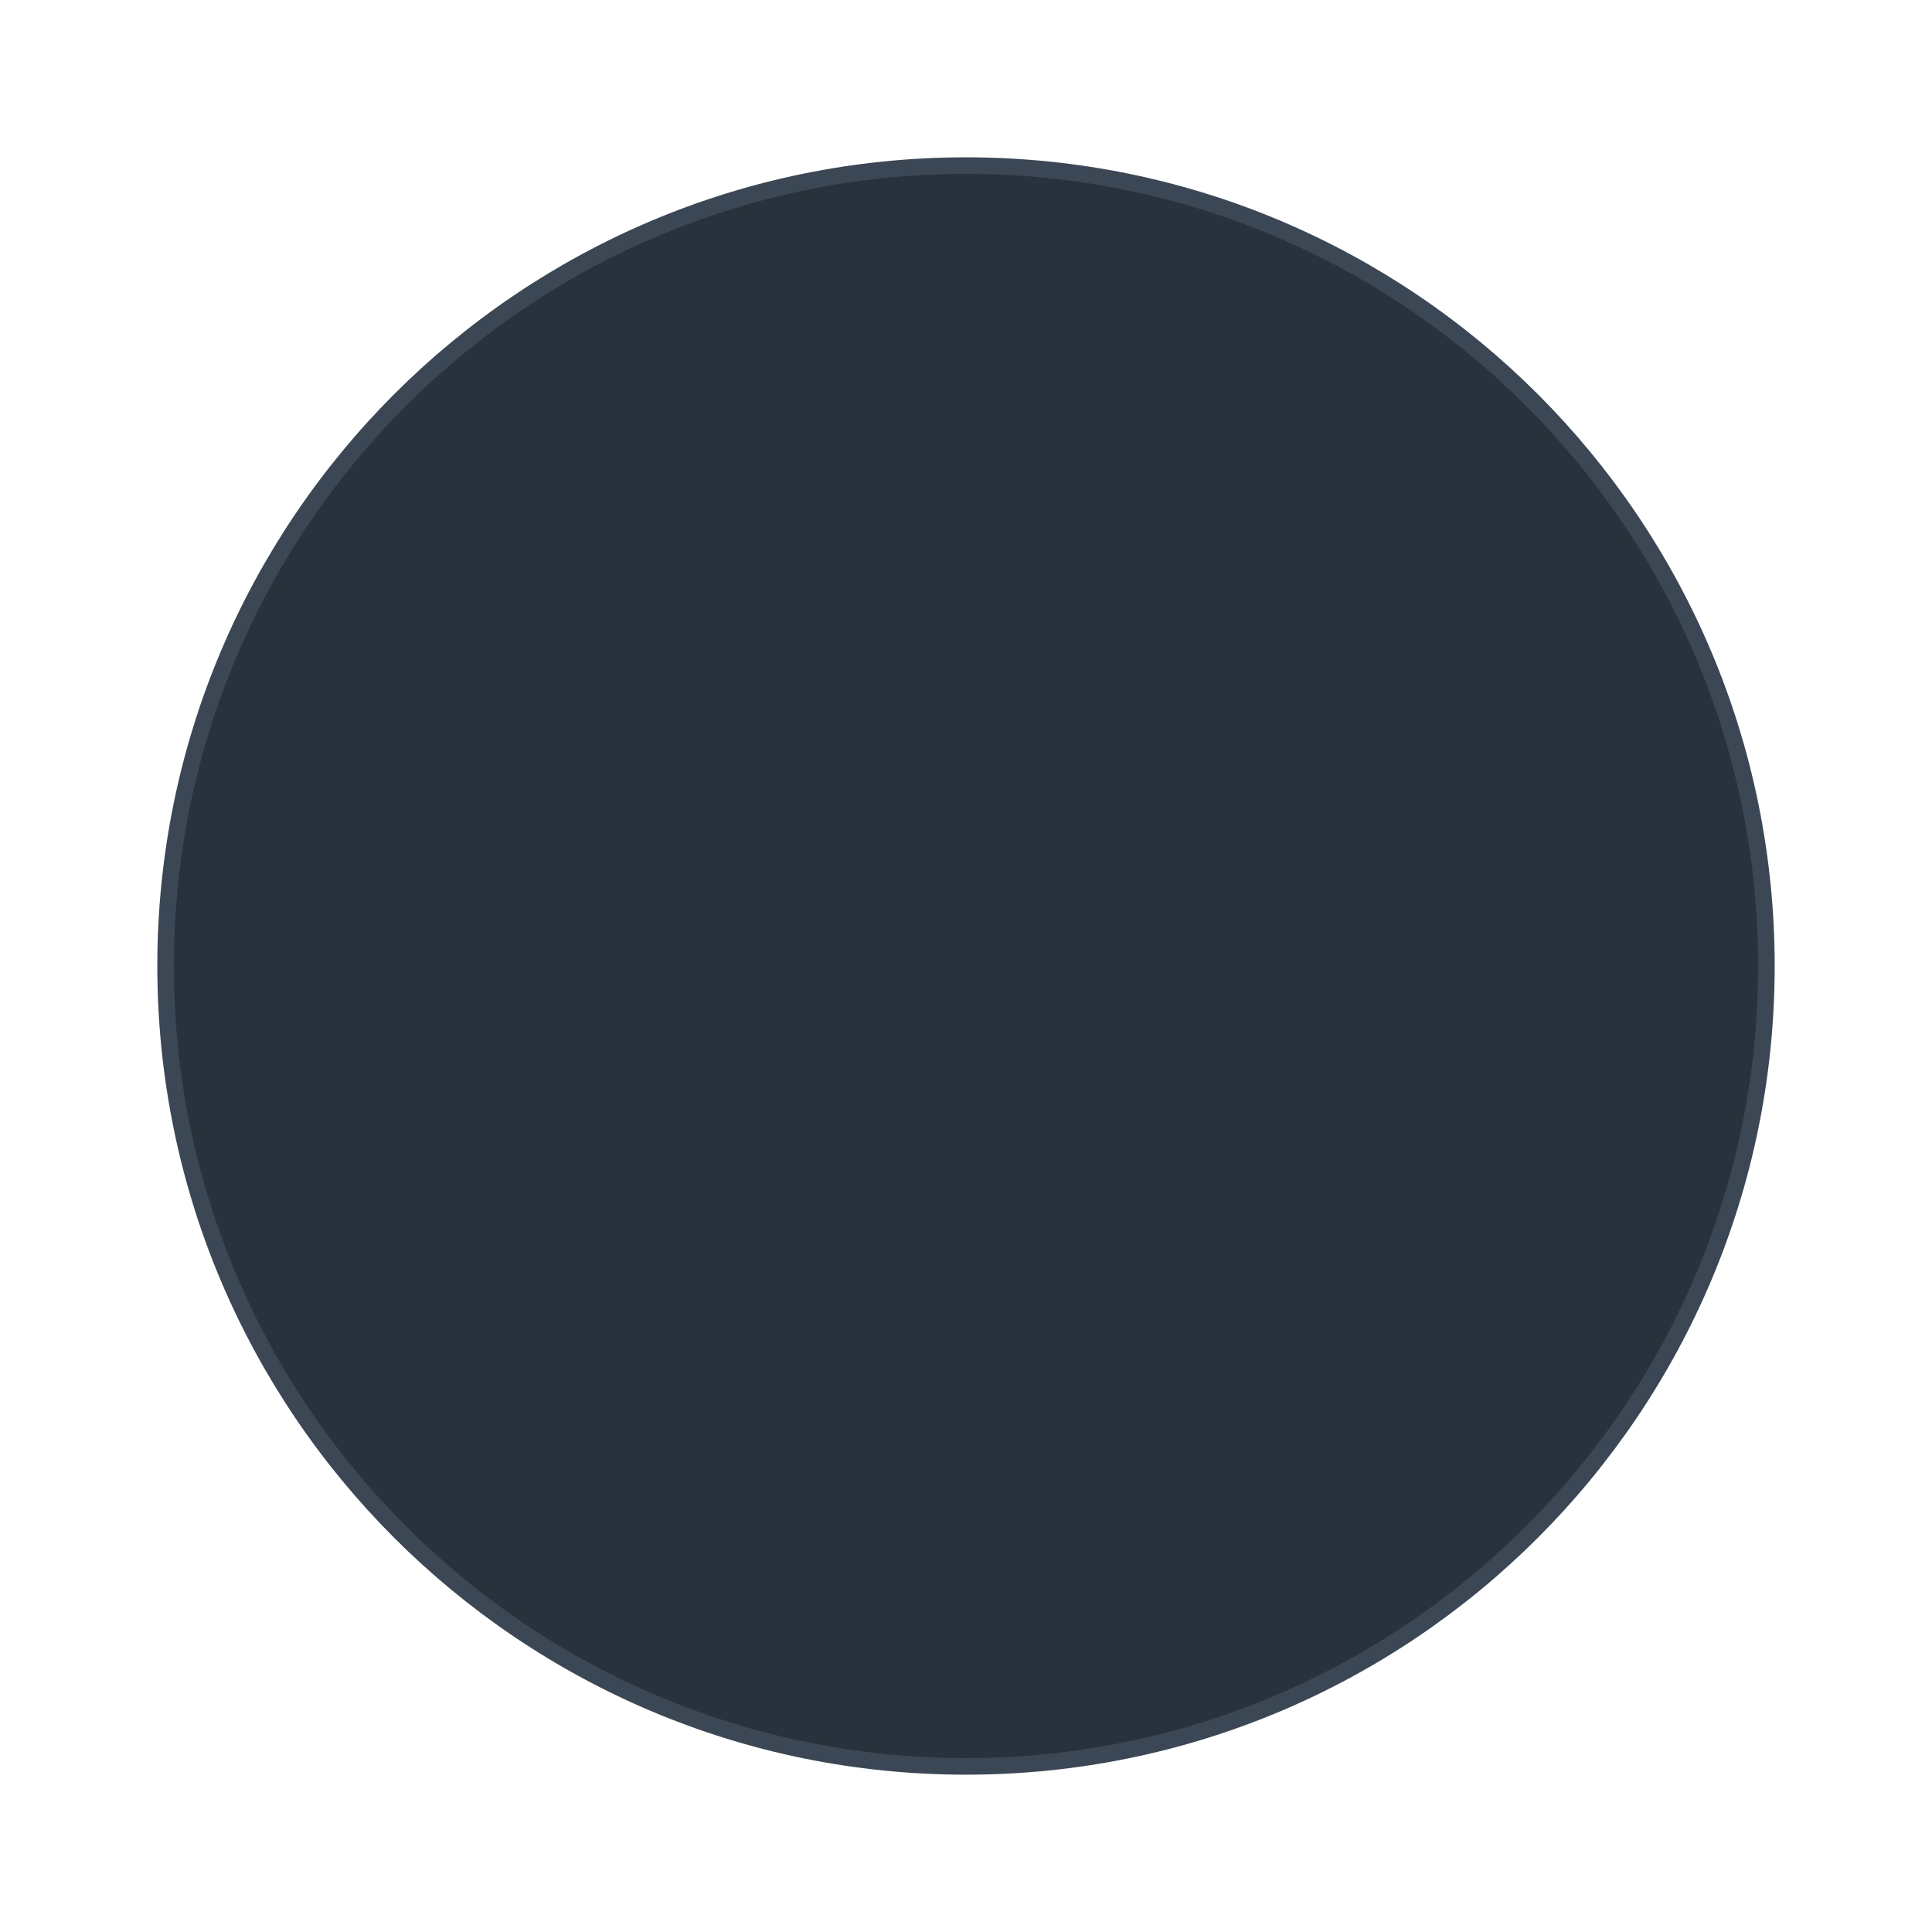
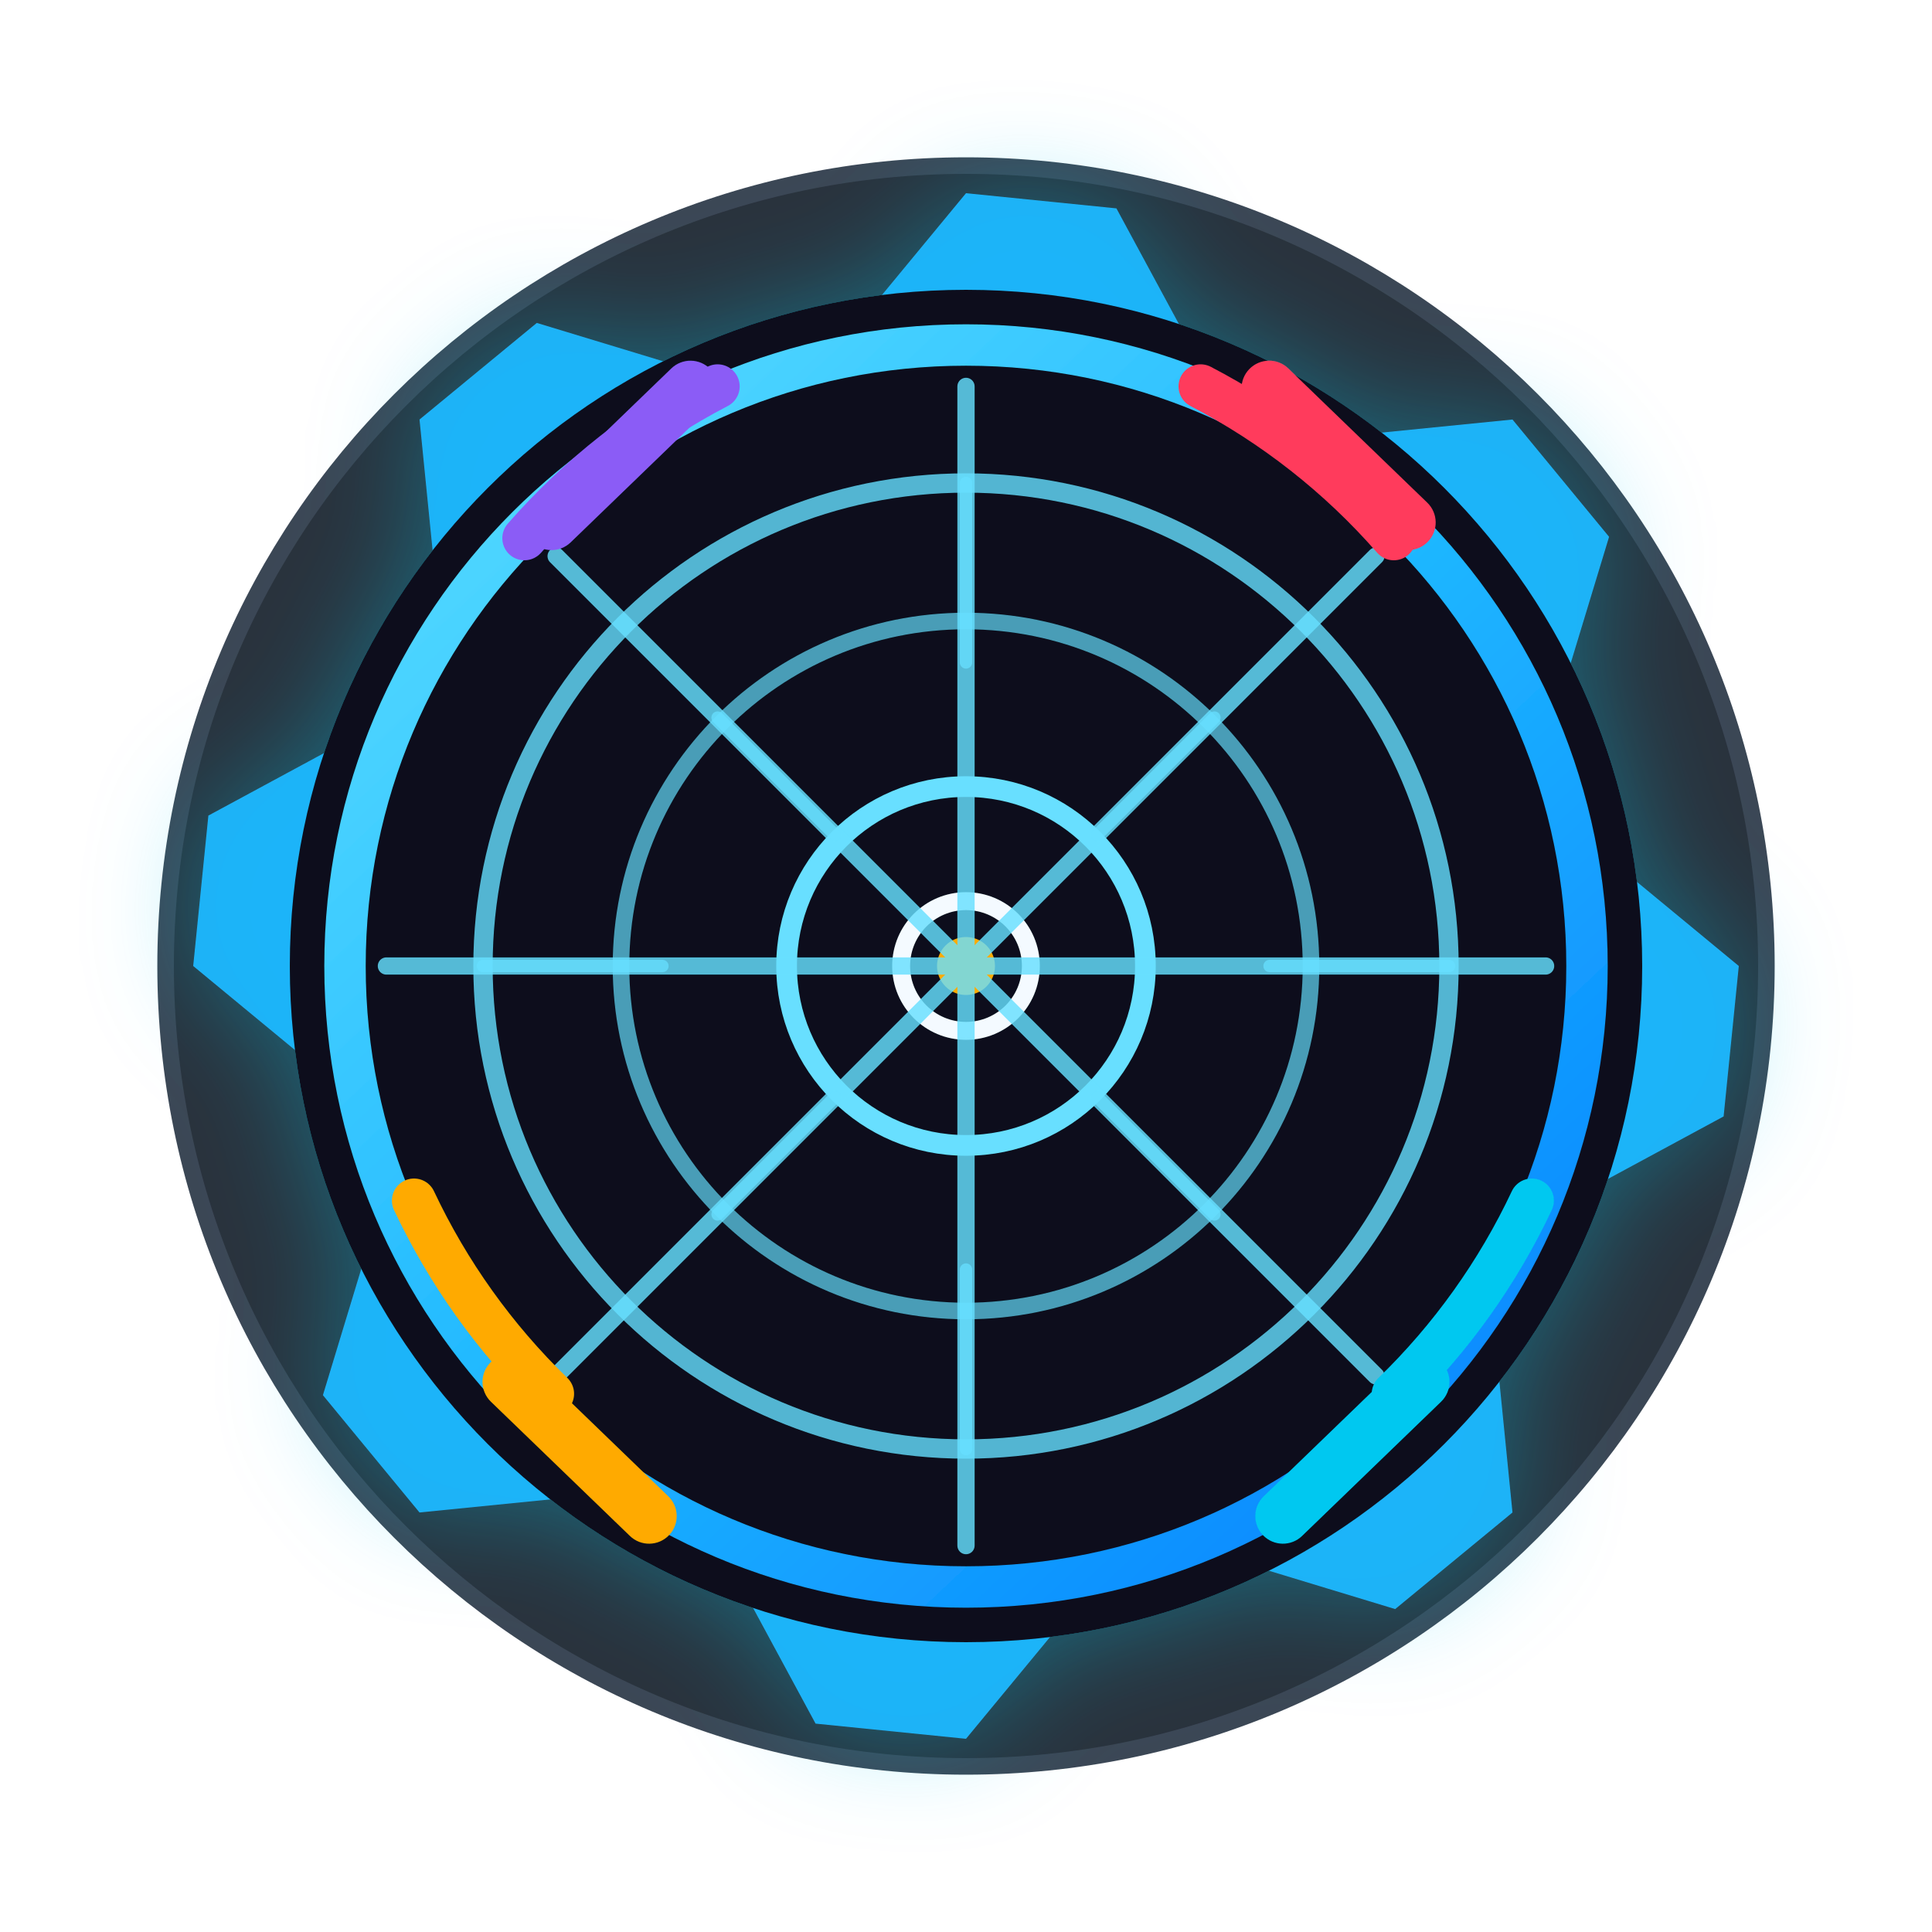
<svg xmlns="http://www.w3.org/2000/svg" width="140" height="140" viewBox="0 0 140 140" fill="none" role="img" aria-labelledby="gearTitle gearDesc">
  <defs>
    <linearGradient id="gearCyan" x1="20" y1="18" x2="118" y2="122" gradientUnits="userSpaceOnUse">
      <stop offset="0" stop-color="#66E5FF" />
      <stop offset="0.5" stop-color="#20B8FF" />
      <stop offset="1" stop-color="#0077FF" />
    </linearGradient>
-     <filter id="gearGlow" x="5" y="5" width="130" height="130" color-interpolation-filters="sRGB">
+     <filter id="gearGlow" filterUnits="userSpaceOnUse" x="5" y="5" width="130" height="130" color-interpolation-filters="sRGB">
      <feDropShadow dx="0" dy="0" stdDeviation="4" flood-color="#00C8F0" flood-opacity="0.38" />
    </filter>
  </defs>
  <circle cx="70" cy="70" r="58" fill="#07111d" stroke="#1c2a3a" stroke-width="1.2" opacity="0.86" />
  <g filter="url(#gearGlow)" stroke-linecap="round" stroke-linejoin="round">
    <polygon points="70,14 80.9,15.1 87.6,27.5 95.6,31.8 109.6,30.4 116.6,38.9 112.5,52.4 115.1,61 126,70 124.9,80.9 112.5,87.6 108.2,95.6 109.6,109.6 101.1,116.6 87.6,112.5 79,115.1 70,126 59.1,124.9 52.4,112.5 44.4,108.2 30.4,109.6 23.4,101.1 27.5,87.6 24.9,79 14,70 15.1,59.1 27.5,52.4 31.8,44.4 30.4,30.4 38.9,23.4 52.4,27.5 61,24.9" fill="#20B8FF" opacity="0.95" />
    <circle cx="70" cy="70" r="49" fill="#07111d" />
    <circle cx="70" cy="70" r="45" stroke="url(#gearCyan)" stroke-width="3" fill="none" />
    <circle cx="70" cy="70" r="35" stroke="#67DFFF" stroke-width="1.4" fill="none" opacity="0.8" />
    <circle cx="70" cy="70" r="25" stroke="#67DFFF" stroke-width="1.2" fill="none" opacity="0.68" />
    <circle cx="70" cy="70" r="13" stroke="#67DFFF" stroke-width="1.5" fill="none" />
    <circle cx="70" cy="70" r="4.7" stroke="#F4FAFF" stroke-width="1.3" fill="#07111d" />
    <circle cx="70" cy="70" r="2.1" fill="#FFAA00" />
    <g stroke="#67DFFF" stroke-width="1.25" opacity="0.82">
      <path d="M70 28V112" />
      <path d="M28 70H112" />
      <path d="M40.3 40.3L99.7 99.7" />
      <path d="M99.7 40.3L40.3 99.7" />
    </g>
    <g stroke="#67DFFF" stroke-width="0.9" opacity="0.75">
      <path d="M70 35V48" />
      <path d="M70 92V105" />
      <path d="M35 70H48" />
      <path d="M92 70H105" />
      <path d="M52 52L60.5 60.5" />
      <path d="M79.5 79.5L88 88" />
      <path d="M88 52L79.5 60.5" />
      <path d="M60.5 79.5L52 88" />
    </g>
    <path d="M38 39A48 48 0 0 1 52 28" stroke="#8B5CF6" stroke-width="3.2" />
    <path d="M87 28A48 48 0 0 1 101 39" stroke="#FF3B5C" stroke-width="3.2" />
    <path d="M40 101A48 48 0 0 1 30 87" stroke="#FFAA00" stroke-width="3.2" />
    <path d="M101 101A48 48 0 0 0 111 87" stroke="#00C8F0" stroke-width="3.2" />
    <rect x="36" y="31" width="18" height="4" rx="2" fill="#8B5CF6" transform="rotate(-44 45 33)" />
    <rect x="88" y="31" width="18" height="4" rx="2" fill="#FF3B5C" transform="rotate(44 97 33)" />
    <rect x="33" y="103" width="18" height="4" rx="2" fill="#FFAA00" transform="rotate(44 42 105)" />
    <rect x="89" y="103" width="18" height="4" rx="2" fill="#00C8F0" transform="rotate(-44 98 105)" />
  </g>
</svg>
